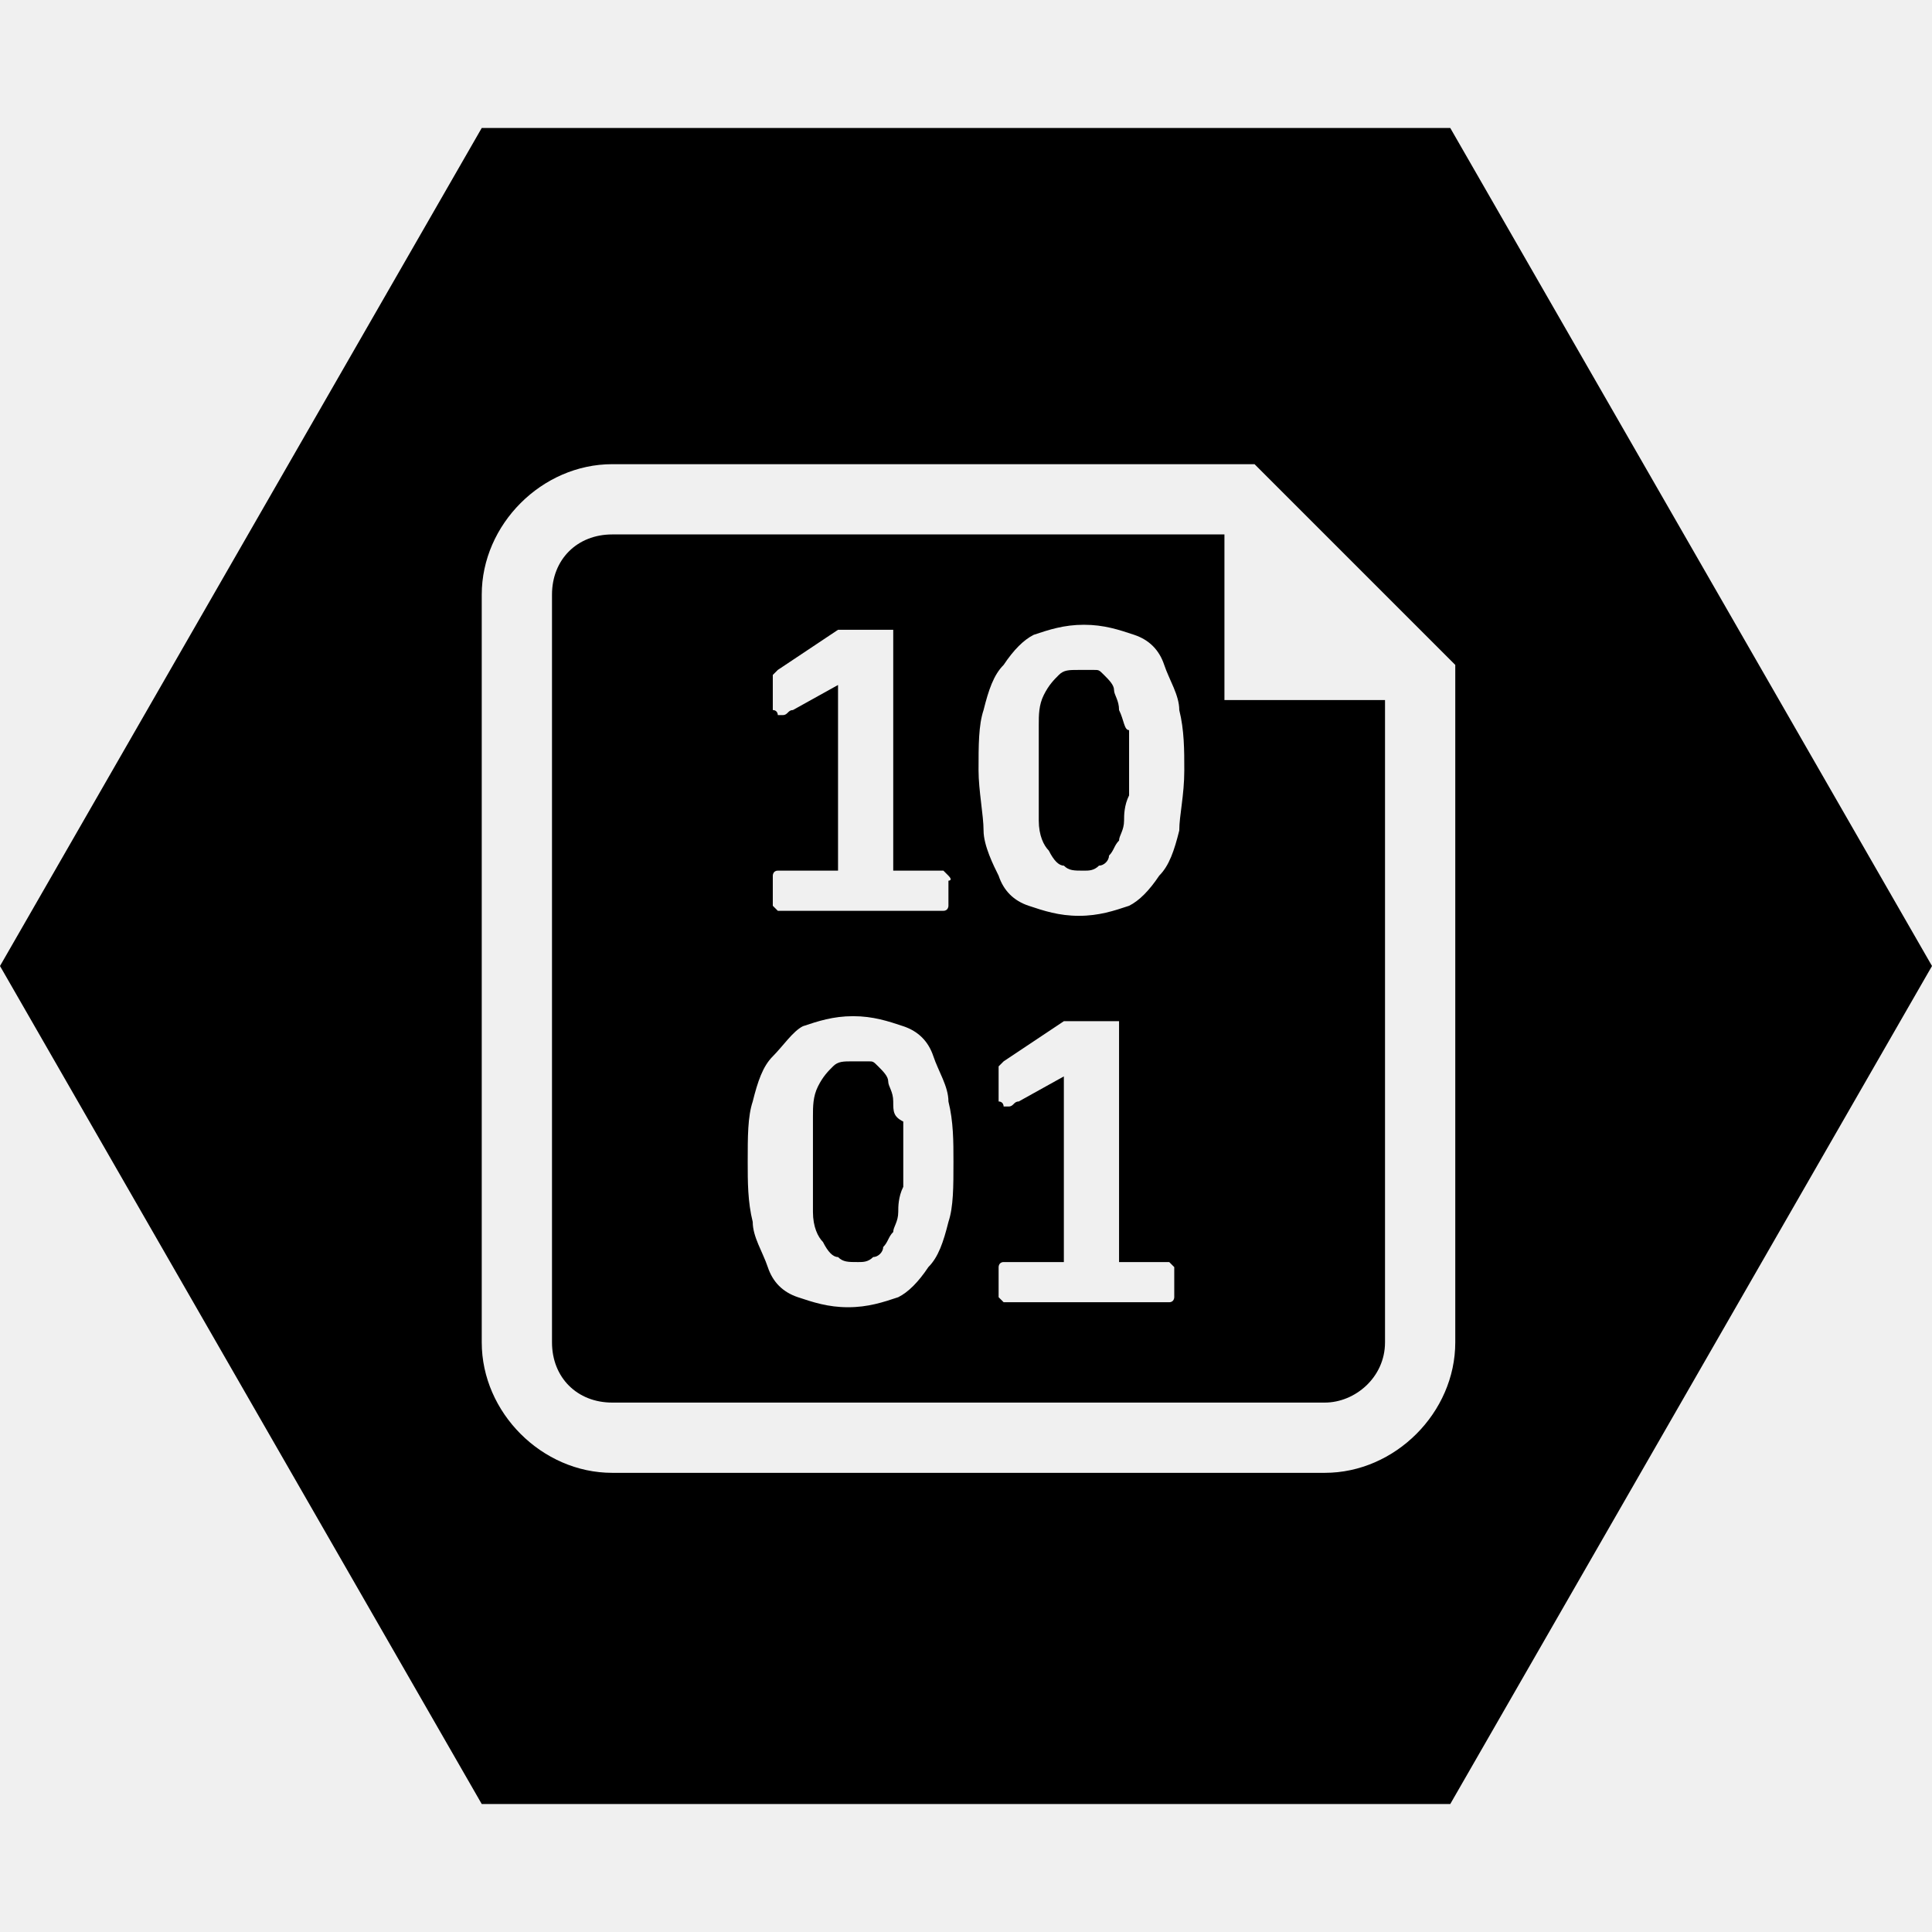
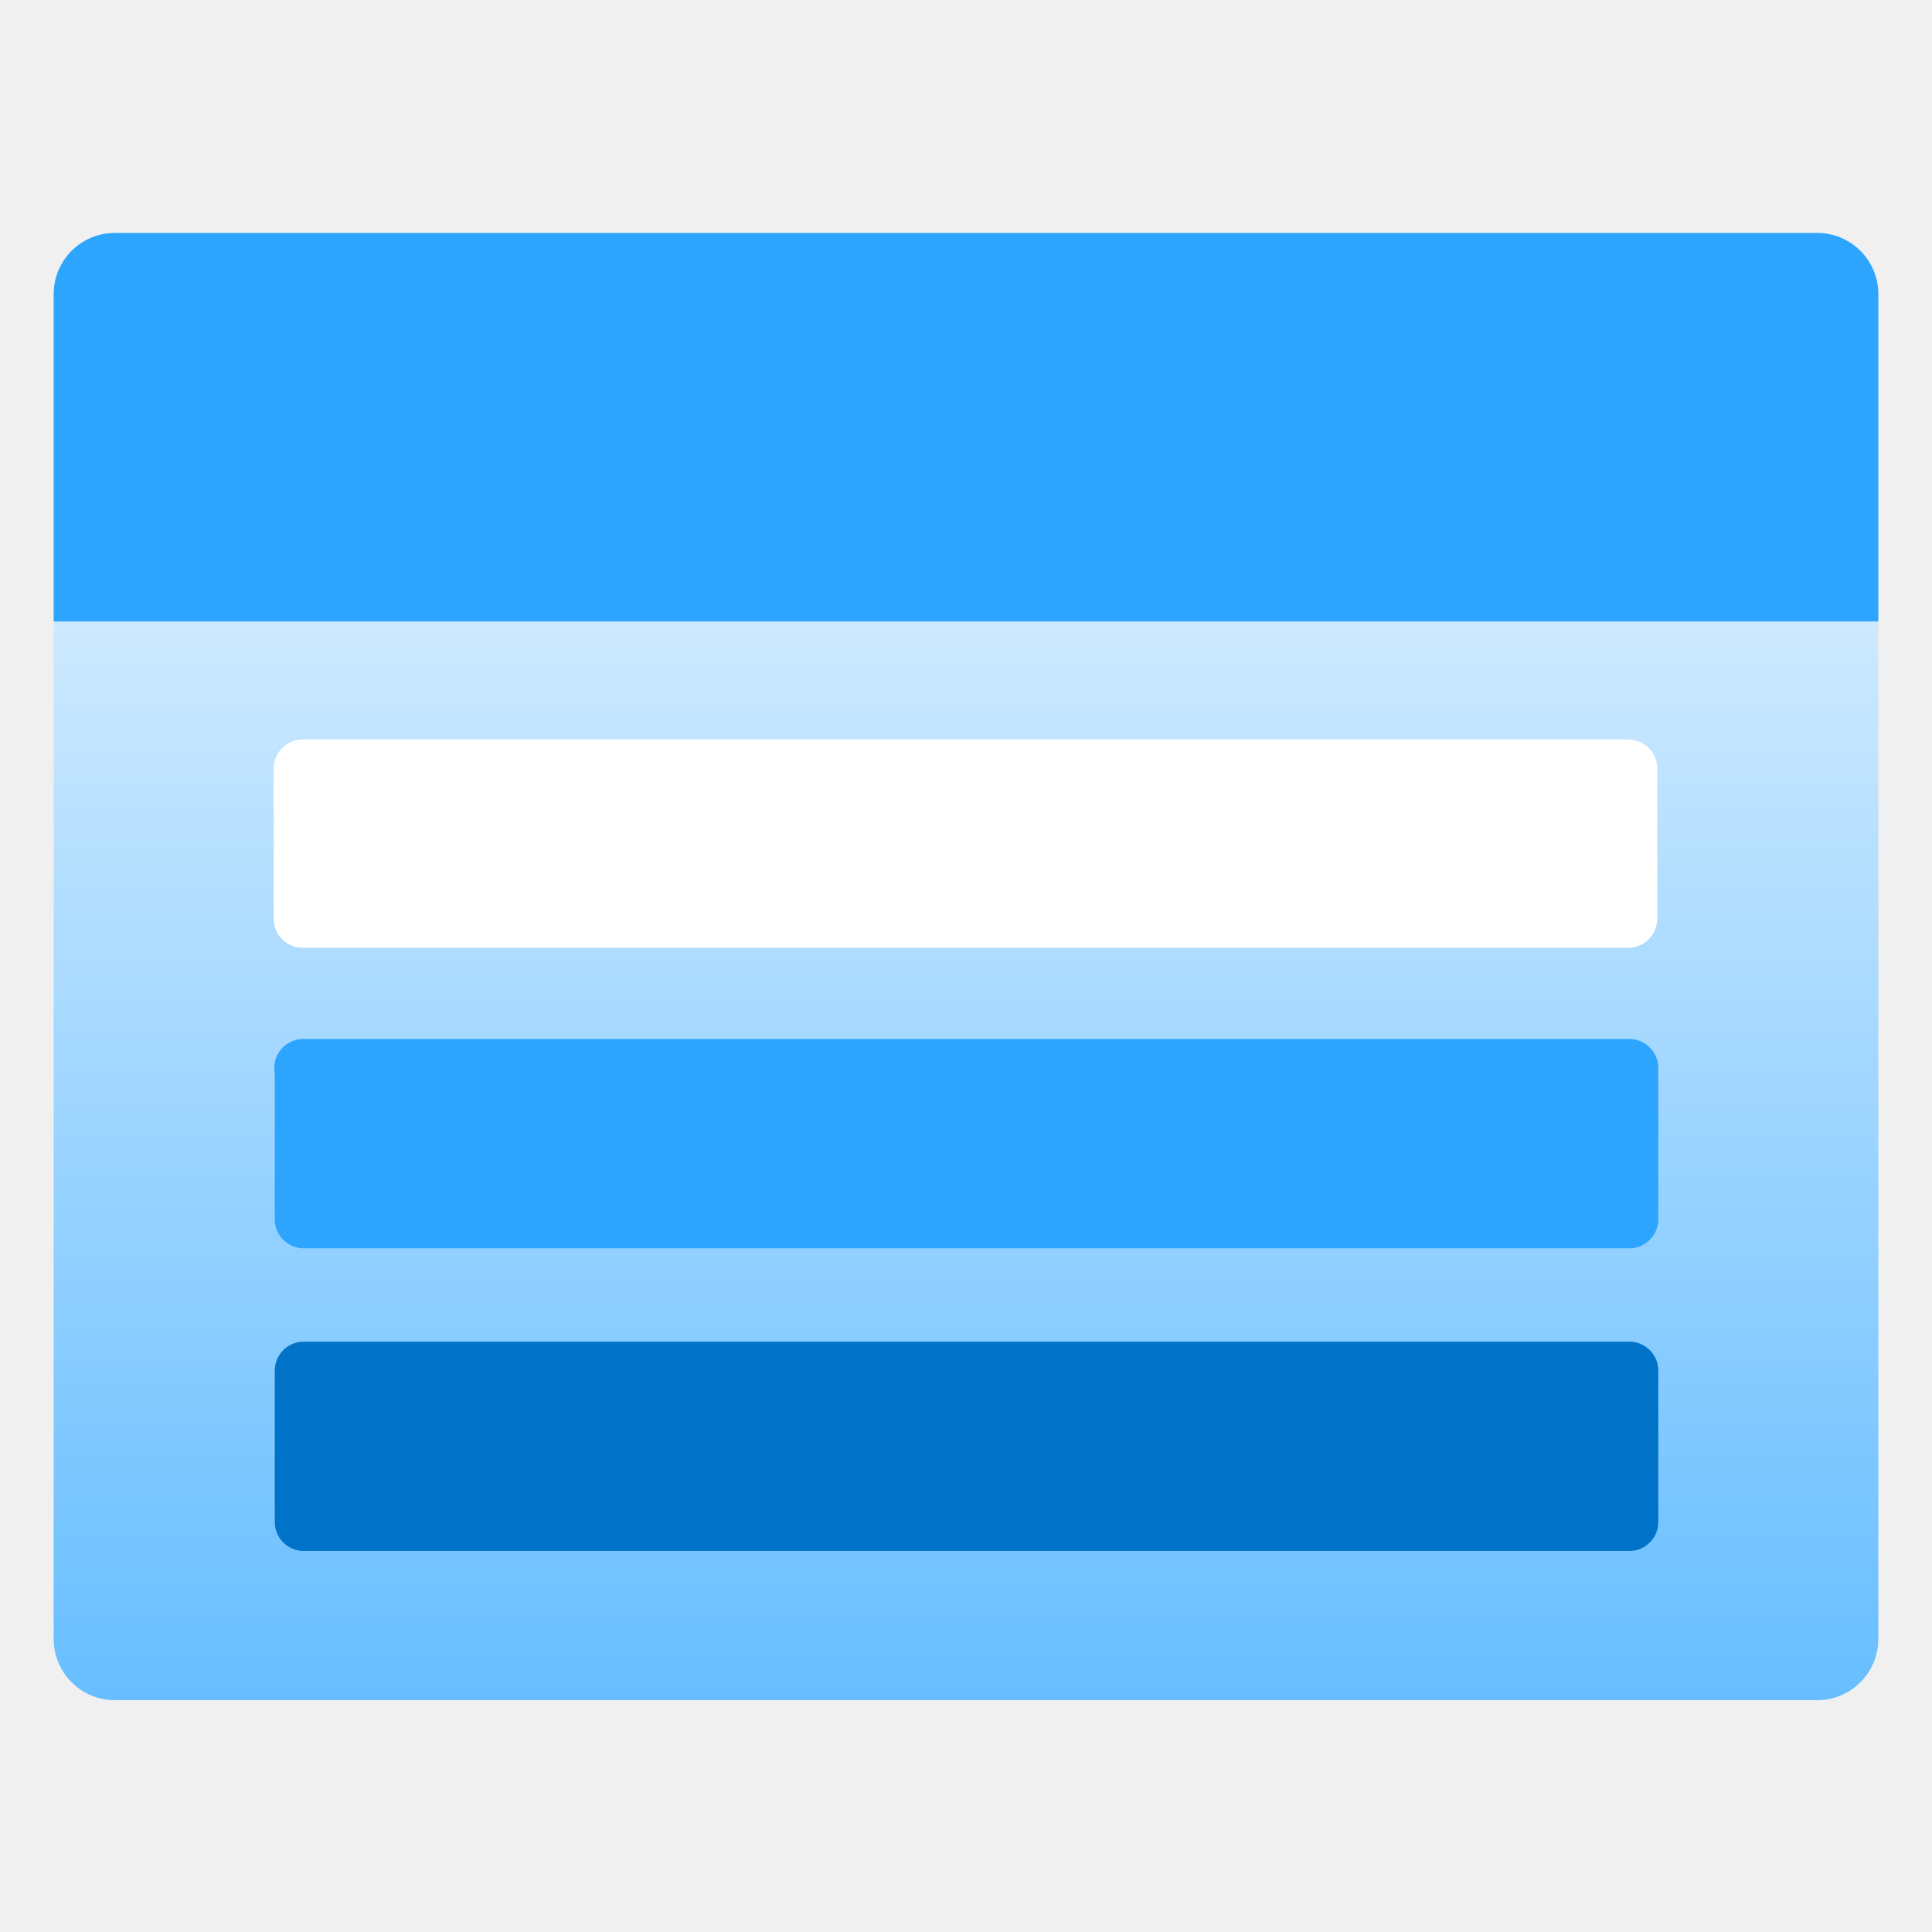
- <svg xmlns="http://www.w3.org/2000/svg" version="1.1" x="0" y="0" width="70" height="70" viewBox="0, 0, 38.5, 33.4" id="svg70" xml:space="preserve" style="enable-background:new 0 0 152 117.5;">
-   <defs id="defs74" />
-   <g transform="translate(-56.8, -39.7)" id="Layer_1">
-     <g id="Azure" />
-     <g transform="translate(37.3575, -2500.2)" id="BizTalk_Services" />
-     <g id="Key_Vault" />
-     <g id="Mobile_Engagement" />
-     <g id="Office_subscription">
-       <g id="Office_subscription_1_" />
-     </g>
+ <svg xmlns="http://www.w3.org/2000/svg" version="1.1" width="70" height="70" viewBox="0, 0, 18, 18" id="FxSymbol0-029" class="" role="presentation" focusable="false" data-type="63">
+   <g>
+     <path d="M0.5 5.79 h17 v9.48 a0.57 0.57 0 0 1 -0.57 0.57 H1.07 a0.57 0.57 0 0 1 -0.57 -0.57 V5.79 z" style="fill:url(#9d253744-4b8f-4914-b50f-fe0e54de002b);" />
+     <path d="M1.07 2.17 h15.86 a0.57 0.57 0 0 1 0.57 0.57 v3.05 H0.5 V2.73 a0.57 0.57 0 0 1 0.57 -0.56 z" style="fill:#2DA5FF;" />
+     <path d="M2.81 6.89 h12.37 a0.27 0.27 0 0 1 0.26 0.27 v1.4 a0.27 0.27 0 0 1 -0.26 0.27 H2.81 a0.27 0.27 0 0 1 -0.26 -0.27 v-1.4 a0.27 0.27 0 0 1 0.26 -0.27 z" class="msportalfx-svg-c01" style="fill:white;" />
+     <path d="M2.82 9.68 h12.37 a0.27 0.27 0 0 1 0.26 0.27 v1.41 a0.27 0.27 0 0 1 -0.26 0.27 H2.82 a0.27 0.27 0 0 1 -0.26 -0.27 V10 a0.27 0.27 0 0 1 0.26 -0.32 z" style="fill:#2DA5FF;" />
+     <path d="M2.82 12.5 h12.37 a0.27 0.27 0 0 1 0.26 0.27 v1.41 a0.27 0.27 0 0 1 -0.26 0.27 H2.82 a0.27 0.27 0 0 1 -0.26 -0.27 v-1.41 a0.27 0.27 0 0 1 0.26 -0.27 z" style="fill:#0073C8;" />
  </g>
-   <g transform="translate(-56.8, -39.7)" id="paths">
-     <g id="Access_control" />
-     <g id="Azure_active_directory" />
-     <g id="API_Management" />
-     <g id="Azure_automation" />
-     <g id="Azure_SQL_database" />
-     <g id="Azure_subscription" />
-     <g id="Backup_service" />
-     <g id="Bitbucket_code_source" />
-     <g id="Azure_cache" />
-     <g id="Content_delivery_network__x28_CDN_x29_" />
-     <g id="Cloud_service" />
-     <g id="CodePlex" />
-     <g id="Dropbox_code_source" />
-     <g id="Express_route" />
-     <g id="Git_repository" />
-     <g id="GitHub_code" />
-     <g id="HD_Insight" />
-     <g id="Health_monitoring" />
-     <g id="Healthy" />
-     <g id="BizTalk_hybrid_connection" />
-     <g id="Hybrid_connection_manager_for_BizTalk_hybrid_connection" />
-     <g id="Hyper-V_recovery_manager" />
-     <g id="Machine_learning" />
-     <g id="Media_services" />
-     <g id="Microsoft_account" />
-     <g id="Mobile_services" />
-     <g id="Multi-factor_authentication" />
-     <g id="MySQL_database" />
-     <g id="Notification_hub" />
-     <g id="Notification_topic" />
-     <g id="Cloud_Office_365" />
-     <g id="Office_365" />
-     <g id="OS_image" />
-     <g id="Remote_app" />
-     <g id="Task_scheduler" />
-     <g id="Azure_SDK" />
-     <g id="Service_bus" />
-     <g id="Service_bus_queue" />
-     <g id="Service_bus_relay" />
-     <g id="Service_bus_topic" />
-     <g id="Service_endpoint" />
-     <g id="Custom_create" />
-     <g id="SQL_data_sync" />
-     <g id="SQL_reporting" />
-     <g id="Startup_task" />
-     <g id="Windows_Azure_storage" />
-     <g id="Storage_blob">
-       <g id="g63">
-         <path d="M85.7 39.7 H66.4 l-9.6 16.7 l9.6 16.7 h19.3 l9.6 -16.7 z m0.1 24.2 c0 1.4 -1.2 2.6 -2.6 2.6 H69 c-1.4 0 -2.6 -1.2 -2.6 -2.6 V49 c0 -1.4 1.2 -2.6 2.6 -2.6 h10.5 c1 0 2 0 2 0 h0.3 l4 4 v2.1 z" id="path55" style="fill:highlight;" />
-         <path d="m74.6 59.1 c0 -0.2 -0.1 -0.3 -0.1 -0.4 c0 -0.1 -0.1 -0.2 -0.2 -0.3 c-0.1 -0.1 -0.1 -0.1 -0.2 -0.1 c-0.1 0 -0.2 0 -0.3 0 c-0.2 0 -0.3 0 -0.4 0.1 c-0.1 0.1 -0.2 0.2 -0.3 0.4 C73 59 73 59.2 73 59.4 c0 0.2 0 0.5 0 0.9 c0 0.4 0 0.7 0 1 c0 0.3 0.1 0.5 0.2 0.6 c0.1 0.2 0.2 0.3 0.3 0.3 c0.1 0.1 0.2 0.1 0.4 0.1 c0.1 0 0.2 0 0.3 -0.1 c0.1 0 0.2 -0.1 0.2 -0.2 c0.1 -0.1 0.1 -0.2 0.2 -0.3 c0 -0.1 0.1 -0.2 0.1 -0.4 c0 -0.1 0 -0.3 0.1 -0.5 c0 -0.2 0 -0.4 0 -0.6 c0 -0.3 0 -0.5 0 -0.7 c-0.2 -0.1 -0.2 -0.2 -0.2 -0.4 z" id="path57" style="fill:highlight;" />
-         <path d="M79.1 51.3 C79.1 51.1 79 51 79 50.9 c0 -0.1 -0.1 -0.2 -0.2 -0.3 c-0.1 -0.1 -0.1 -0.1 -0.2 -0.1 c-0.1 0 -0.2 0 -0.3 0 c-0.2 0 -0.3 0 -0.4 0.1 c-0.1 0.1 -0.2 0.2 -0.3 0.4 c-0.1 0.2 -0.1 0.4 -0.1 0.6 c0 0.2 0 0.5 0 0.9 c0 0.4 0 0.7 0 1 c0 0.3 0.1 0.5 0.2 0.6 c0.1 0.2 0.2 0.3 0.3 0.3 c0.1 0.1 0.2 0.1 0.4 0.1 c0.1 0 0.2 0 0.3 -0.1 c0.1 0 0.2 -0.1 0.2 -0.2 c0.1 -0.1 0.1 -0.2 0.2 -0.3 c0 -0.1 0.1 -0.2 0.1 -0.4 c0 -0.1 0 -0.3 0.1 -0.5 c0 -0.2 0 -0.4 0 -0.6 c0 -0.3 0 -0.5 0 -0.7 c-0.1 0 -0.1 -0.2 -0.2 -0.4 z" id="path59" style="fill:highlight;" />
-         <path d="m81.1 47.8 c-0.4 0 -1 0 -1.6 0 H69 c-0.7 0 -1.2 0.5 -1.2 1.2 v14.9 c0 0.7 0.5 1.2 1.2 1.2 h14.2 c0.6 0 1.2 -0.5 1.2 -1.2 V51.1 h-3.2 v-3.3 z m-8.9 3 c0 0 0 -0.1 0 -0.1 c0 0 0 -0.1 0 -0.1 c0 0 0 0 0.1 -0.1 l1.2 -0.8 c0 0 0 0 0.1 0 c0 0 0.1 0 0.1 0 c0 0 0.1 0 0.1 0 c0.1 0 0.1 0 0.2 0 c0.1 0 0.2 0 0.3 0 c0.1 0 0.1 0 0.2 0 c0 0 0.1 0 0.1 0 c0 0 0 0 0 0.1 v4.7 h0.9 c0 0 0.1 0 0.1 0 c0 0 0 0 0.1 0.1 c0.1 0.1 0 0.1 0 0.1 c0 0.1 0 0.1 0 0.2 c0 0.1 0 0.2 0 0.2 c0 0.1 0 0.1 0 0.1 c0 0 0 0.1 -0.1 0.1 c0 0 0 0 -0.1 0 h-3.1 c0 0 0 0 -0.1 0 c0 0 0 0 -0.1 -0.1 c0 0 0 -0.1 0 -0.1 c0 -0.1 0 -0.1 0 -0.2 c0 -0.1 0 -0.2 0 -0.2 c0 -0.1 0 -0.1 0 -0.1 c0 0 0 -0.1 0.1 -0.1 c0 0 0 0 0.1 0 h1.1 v-3.7 l-0.9 0.5 c-0.1 0 -0.1 0.1 -0.2 0.1 c0 0 -0.1 0 -0.1 0 c0 0 0 -0.1 -0.1 -0.1 c0 -0.1 0 -0.1 0 -0.3 c0 -0.1 0 -0.2 0 -0.2 z m3.5 10.7 c-0.1 0.4 -0.2 0.7 -0.4 0.9 c-0.2 0.3 -0.4 0.5 -0.6 0.6 c-0.3 0.1 -0.6 0.2 -1 0.2 c-0.4 0 -0.7 -0.1 -1 -0.2 c-0.3 -0.1 -0.5 -0.3 -0.6 -0.6 c-0.1 -0.3 -0.3 -0.6 -0.3 -0.9 c-0.1 -0.4 -0.1 -0.8 -0.1 -1.2 c0 -0.5 0 -0.9 0.1 -1.2 c0.1 -0.4 0.2 -0.7 0.4 -0.9 c0.2 -0.2 0.4 -0.5 0.6 -0.6 c0.3 -0.1 0.6 -0.2 1 -0.2 c0.4 0 0.7 0.1 1 0.2 c0.3 0.1 0.5 0.3 0.6 0.6 c0.1 0.3 0.3 0.6 0.3 0.9 c0.1 0.4 0.1 0.8 0.1 1.2 c0 0.5 0 0.9 -0.1 1.2 z m4.5 1.4 c0 0.1 0 0.1 0 0.1 c0 0 0 0.1 -0.1 0.1 c0 0 0 0 -0.1 0 h-3.1 c0 0 0 0 -0.1 0 c0 0 0 0 -0.1 -0.1 c0 0 0 -0.1 0 -0.1 c0 -0.1 0 -0.1 0 -0.2 c0 -0.1 0 -0.2 0 -0.2 c0 -0.1 0 -0.1 0 -0.1 c0 0 0 -0.1 0.1 -0.1 c0 0 0 0 0.1 0 H78 v-3.7 l-0.9 0.5 c-0.1 0 -0.1 0.1 -0.2 0.1 c0 0 -0.1 0 -0.1 0 c0 0 0 -0.1 -0.1 -0.1 c0 -0.1 0 -0.1 0 -0.3 c0 -0.1 0 -0.1 0 -0.2 c0 0 0 -0.1 0 -0.1 c0 0 0 -0.1 0 -0.1 c0 0 0 0 0.1 -0.1 L78 57.5 c0 0 0 0 0.1 0 c0 0 0.1 0 0.1 0 c0 0 0.1 0 0.1 0 c0.1 0 0.1 0 0.2 0 c0.1 0 0.2 0 0.3 0 c0.1 0 0.1 0 0.2 0 c0 0 0.1 0 0.1 0 c0 0 0 0 0 0.1 v4.7 H80 c0 0 0.1 0 0.1 0 c0 0 0 0 0.1 0.1 c0 0 0 0.1 0 0.1 c0 0.1 0 0.1 0 0.2 c0 0.1 0 0.2 0 0.2 z m0.1 -9.2 c-0.1 0.4 -0.2 0.7 -0.4 0.9 c-0.2 0.3 -0.4 0.5 -0.6 0.6 c-0.3 0.1 -0.6 0.2 -1 0.2 c-0.4 0 -0.7 -0.1 -1 -0.2 c-0.3 -0.1 -0.5 -0.3 -0.6 -0.6 c-0.1 -0.2 -0.3 -0.6 -0.3 -0.9 c0 -0.3 -0.1 -0.8 -0.1 -1.2 c0 -0.5 0 -0.9 0.1 -1.2 c0.1 -0.4 0.2 -0.7 0.4 -0.9 c0.2 -0.3 0.4 -0.5 0.6 -0.6 c0.3 -0.1 0.6 -0.2 1 -0.2 c0.4 0 0.7 0.1 1 0.2 c0.3 0.1 0.5 0.3 0.6 0.6 c0.1 0.3 0.3 0.6 0.3 0.9 c0.1 0.4 0.1 0.8 0.1 1.2 c0 0.5 -0.1 0.9 -0.1 1.2 z" id="path61" style="fill:highlight;" />
-       </g>
-     </g>
-   </g>
-   <g transform="translate(-56.8, -39.7)" id="Layer_57" />
-   <g transform="translate(-56.8, -39.7)" id="Ibiza_Symbols">
-     <g id="SQL_Database_Premium" />
-   </g>
+   <defs>
+     <linearGradient x1="9" y1="15.83" x2="9" y2="5.79" gradientUnits="userSpaceOnUse" id="9d253744-4b8f-4914-b50f-fe0e54de002b">
+       <stop offset="0%" stop-color="#67BEFF" />
+       <stop offset="26%" stop-color="#81C9FF" />
+       <stop offset="100%" stop-color="#CDE9FF" />
+     </linearGradient>
+   </defs>
</svg>
